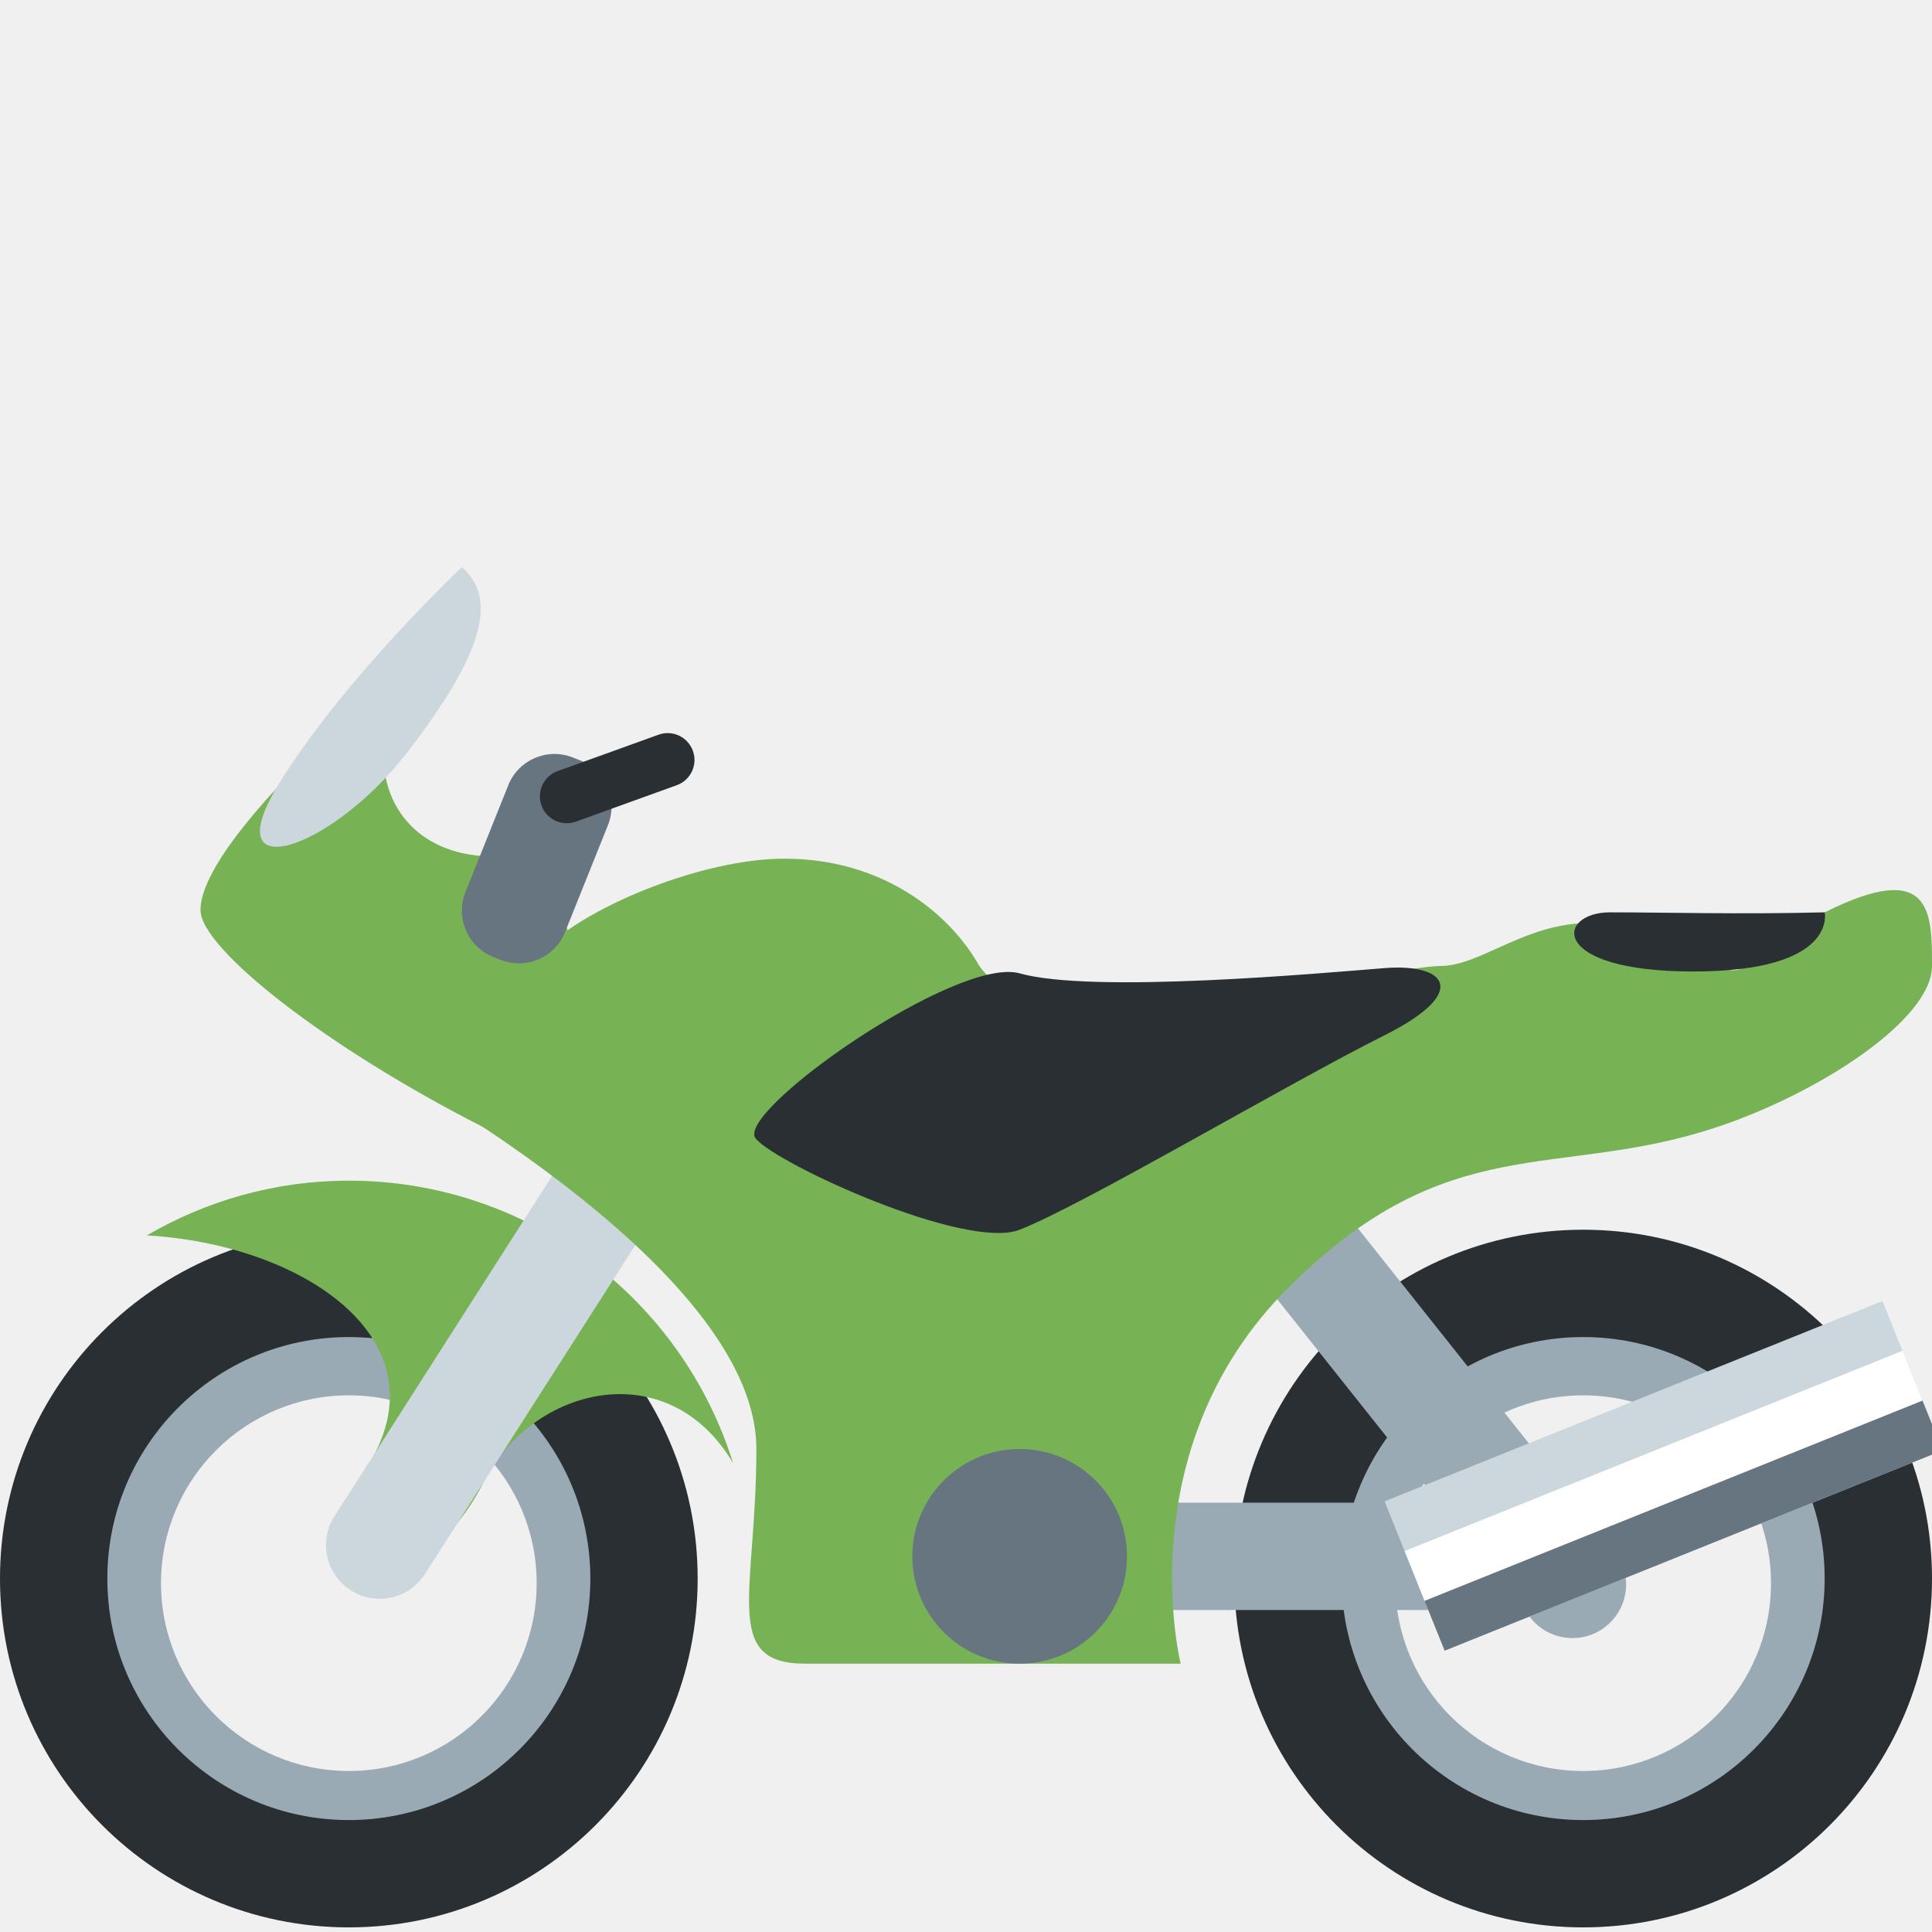
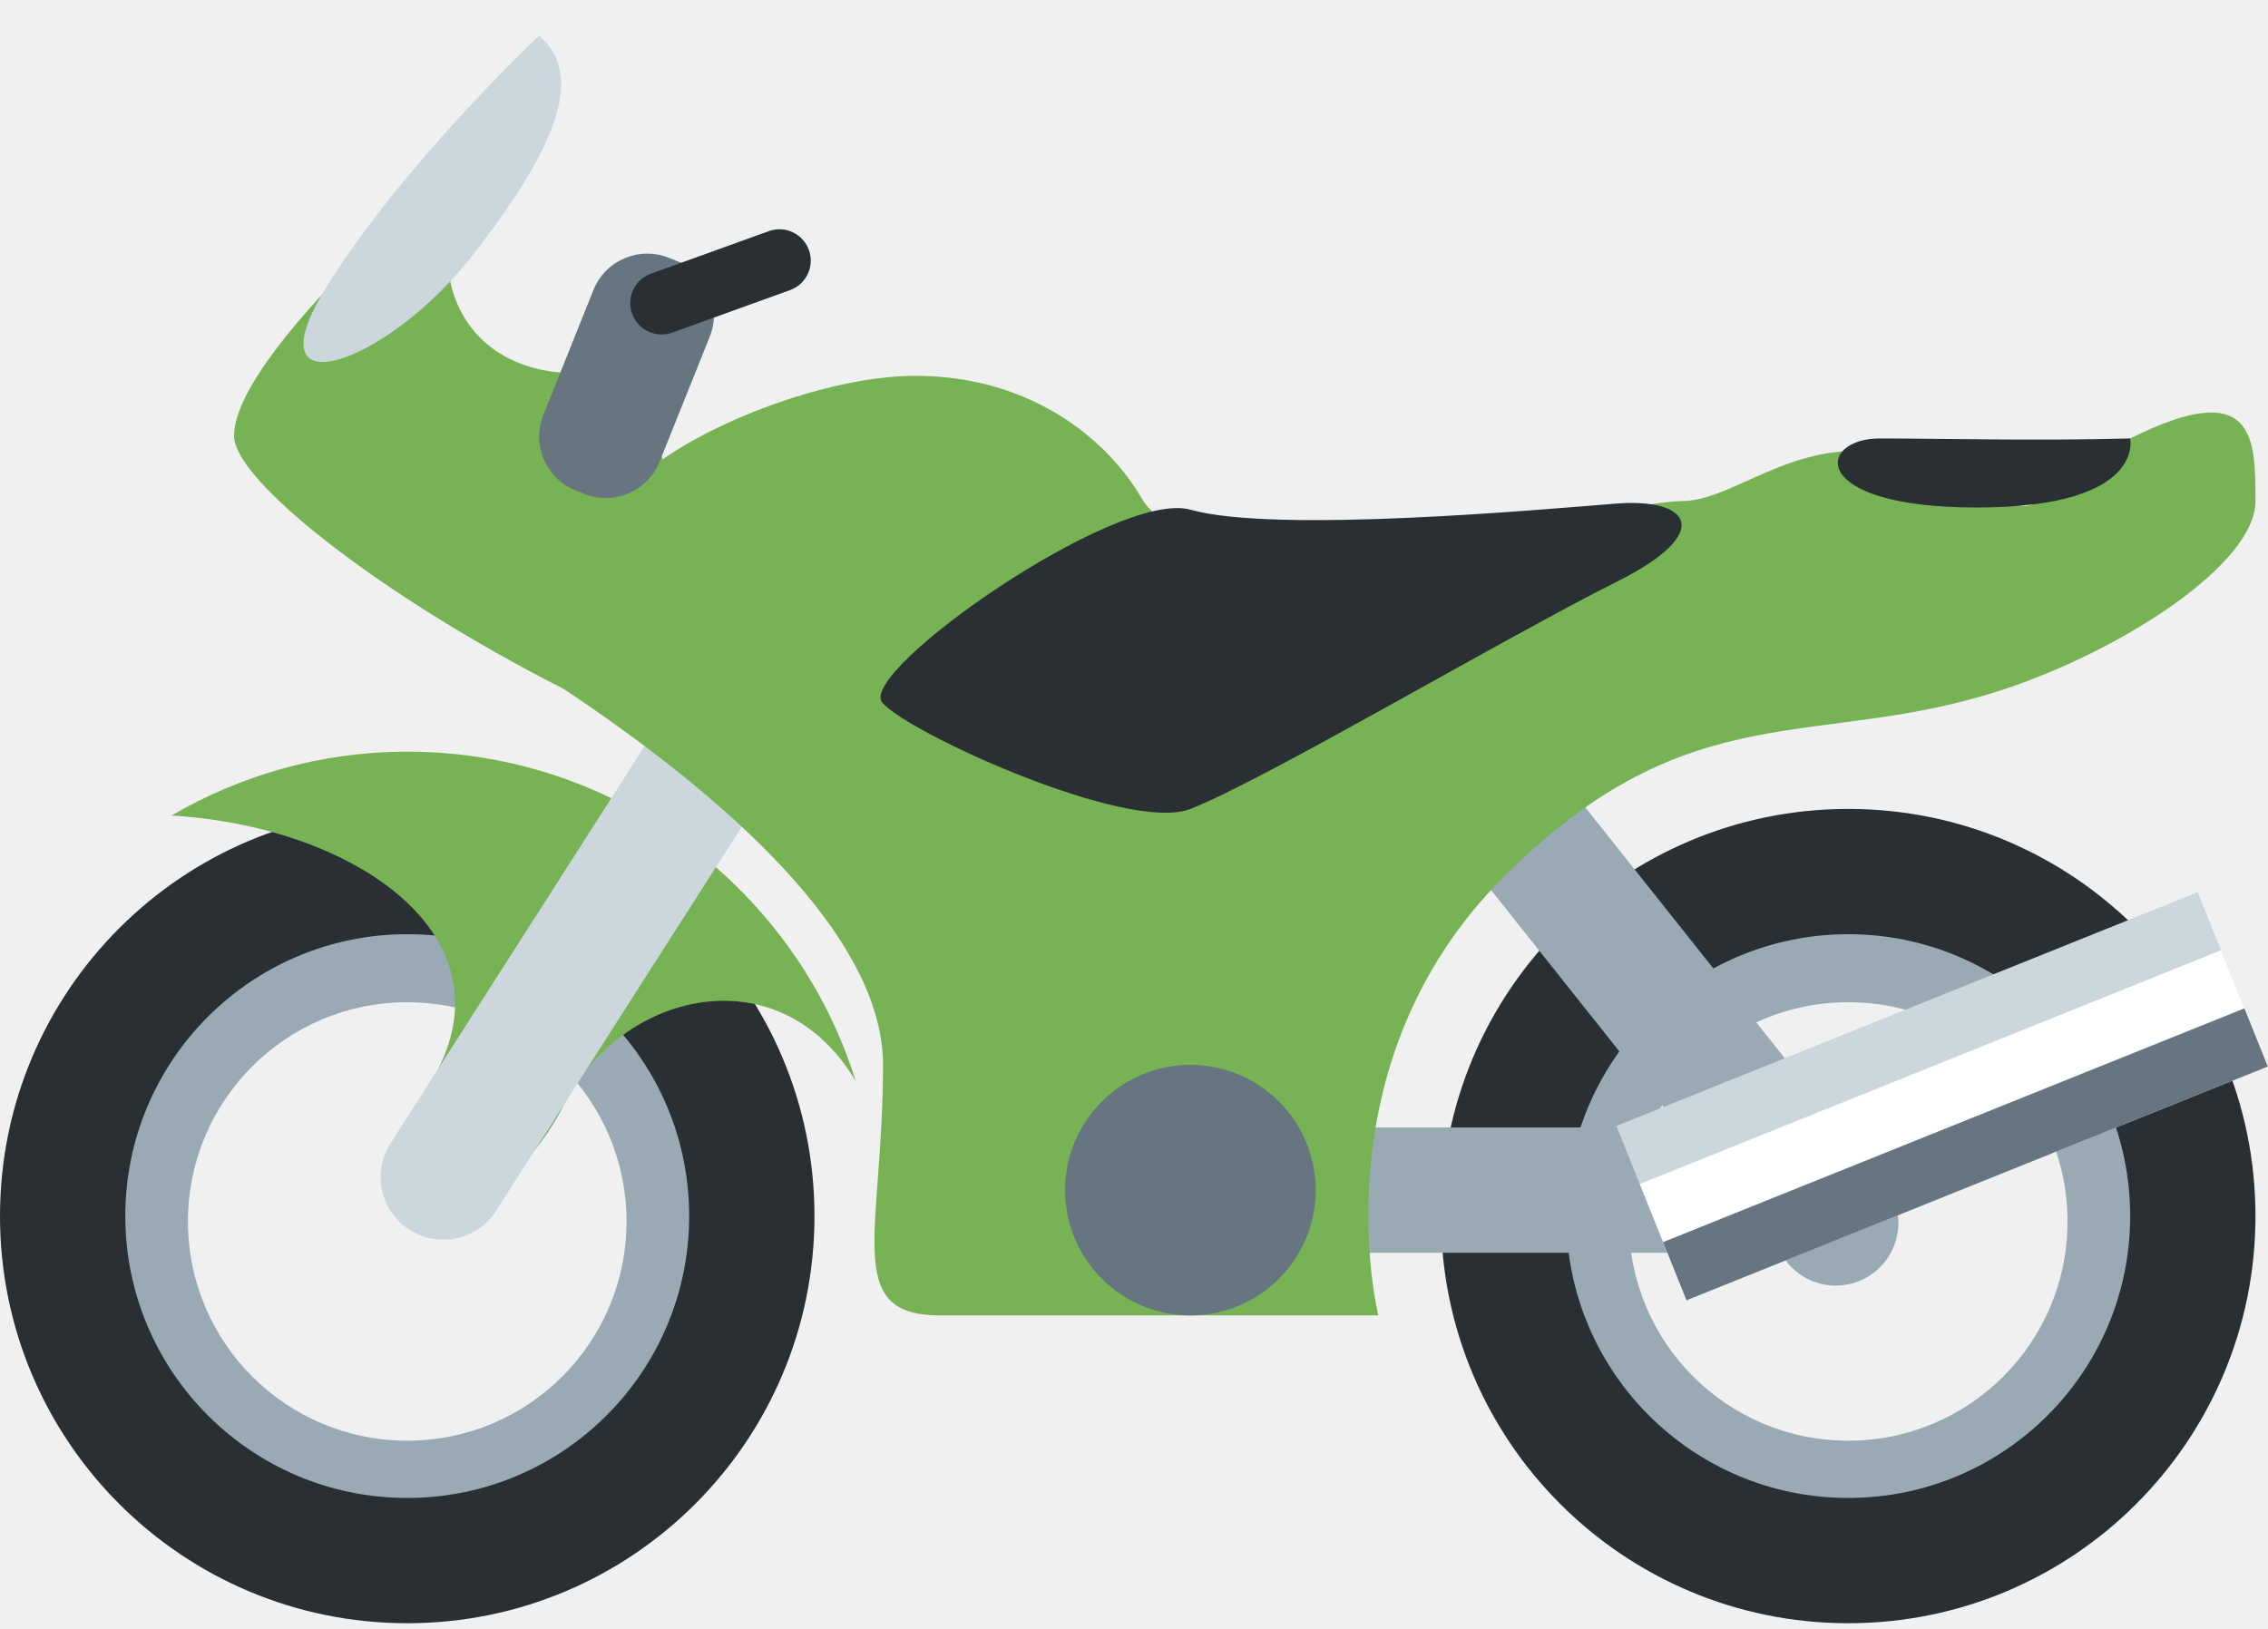
- <svg xmlns="http://www.w3.org/2000/svg" viewBox="0 0 36 36">
+ <svg xmlns="http://www.w3.org/2000/svg" viewBox="0 10 36.2 26">
  <path fill="#99AAB5" d="M6.5 24C3.462 24 1 26.463 1 29.5S3.462 35 6.5 35s5.5-2.463 5.5-5.5S9.538 24 6.5 24zm0 9C4.567 33 3 31.433 3 29.5S4.567 26 6.5 26s3.5 1.567 3.5 3.5S8.433 33 6.5 33zm23-9c-3.037 0-5.5 2.463-5.5 5.5s2.463 5.5 5.5 5.5 5.5-2.463 5.5-5.5-2.463-5.5-5.5-5.5zm0 9c-1.934 0-3.5-1.567-3.5-3.5s1.566-3.5 3.5-3.5 3.5 1.567 3.5 3.5-1.566 3.5-3.5 3.5z" />
  <path fill="#292F33" d="M6.5 22.914c-3.59 0-6.5 2.91-6.5 6.5s2.91 6.5 6.5 6.5 6.5-2.91 6.5-6.5-2.91-6.5-6.5-6.5zm0 11c-2.485 0-4.5-2.015-4.5-4.5s2.015-4.5 4.5-4.5 4.5 2.015 4.5 4.5-2.015 4.5-4.5 4.5zm23-11c-3.59 0-6.5 2.91-6.5 6.5s2.91 6.5 6.5 6.5 6.5-2.91 6.5-6.5-2.91-6.5-6.5-6.5zm0 11c-2.485 0-4.5-2.015-4.5-4.5s2.015-4.5 4.5-4.5 4.5 2.015 4.5 4.5-2.015 4.5-4.5 4.5z" />
  <path fill="#77B255" d="M7.001 27.051c-2 4 .999 2.587 1.999.587.905-1.811 3.444-2.429 4.66-.375C12.708 24.213 9.863 22 6.5 22c-1.374 0-2.657.375-3.764 1.02 2.833.165 5.366 1.831 4.265 4.031z" />
  <path fill="#99AAB5" d="M30 29c0 .553-.447 1-1 1h-9c-.553 0-1-.447-1-1 0-.553.447-1 1-1h9c.553 0 1 .447 1 1z" />
  <path fill="#99AAB5" d="M29.923 30.306c-.433.344-1.062.272-1.405-.161L22.917 23.1c-.344-.433-.271-1.062.16-1.405.433-.344 1.062-.272 1.405.161l5.601 7.045c.344.432.271 1.061-.16 1.405z" />
  <path fill="#CCD6DD" d="M12.463 20.367c.466.297.602.915.304 1.381L7.918 29.33c-.298.465-.916.602-1.381.303-.466-.297-.602-.915-.304-1.381l4.849-7.582c.298-.465.916-.602 1.381-.303z" />
  <path fill="#77B255" d="M10.529 17.368C9.718 17.953 6 19 9 21s5.094 4.125 5.094 6c0 2.665-.656 4 .906 4h7s-1-4 2-7 5-2 8-3c1.897-.633 4-2 4-3s0-2-2-1-1 1.551-3 .551-3.16.449-4.16.449-7.614 1.68-8.62-.049C17.667 17 16.434 16 14.616 16c-1.318 0-3.116.667-4.087 1.368z" />
  <path fill="#66757F" d="M21 29c0 1.104-.895 2-2 2-1.104 0-2-.896-2-2s.896-2 2-2c1.105 0 2 .896 2 2z" />
  <path fill="#CCD6DD" d="M25.8 27.975l9.277-3.732 1.12 2.783-9.278 3.732z" />
  <path fill="#FFF" d="M26.173 28.902l9.277-3.732.373.928-9.277 3.732z" />
  <path fill="#66757F" d="M26.546 29.83l9.277-3.731.373.927-9.277 3.732z" />
  <path fill="#292F33" d="M19 18.137c1.366.385 5.645-.007 6.802-.098 1.157-.09 1.594.451 0 1.25C24 20.19 20.188 22.45 19 22.914c-.998.391-4.5-1.211-4.917-1.696-.416-.486 3.745-3.411 4.917-3.081zM34 17c-1.549.04-3 0-4 0s-1.158 1.102 1.549 1.102S34 17 34 17z" />
  <path fill="#77B255" d="M3.736 16.958c0-1.465 4.456-5.134 3.975-4.476-1.15 1.573-.489 3.476 1.487 3.476S11.907 22.477 9 21c-2.907-1.477-5.264-3.323-5.264-4.042z" />
  <path fill="#CCD6DD" d="M8.606 10.569c.704.61.345 1.692-1.045 3.485-1.391 1.793-3.583 2.521-2.359.542s3.404-4.027 3.404-4.027z" />
  <path fill="#66757F" d="M10.529 17.368c-.19.476-.73.706-1.206.516l-.134-.054c-.476-.19-.707-.73-.516-1.206l.798-1.992c.19-.476.73-.707 1.206-.516l.135.054c.476.19.707.73.516 1.206l-.799 1.992z" />
  <path fill="#292F33" d="M12.911 13.991c.094.26-.04.546-.3.64l-1.881.679c-.26.094-.546-.041-.64-.301-.094-.26.04-.546.3-.64l1.881-.679c.26-.094.546.041.64.301z" />
</svg>
